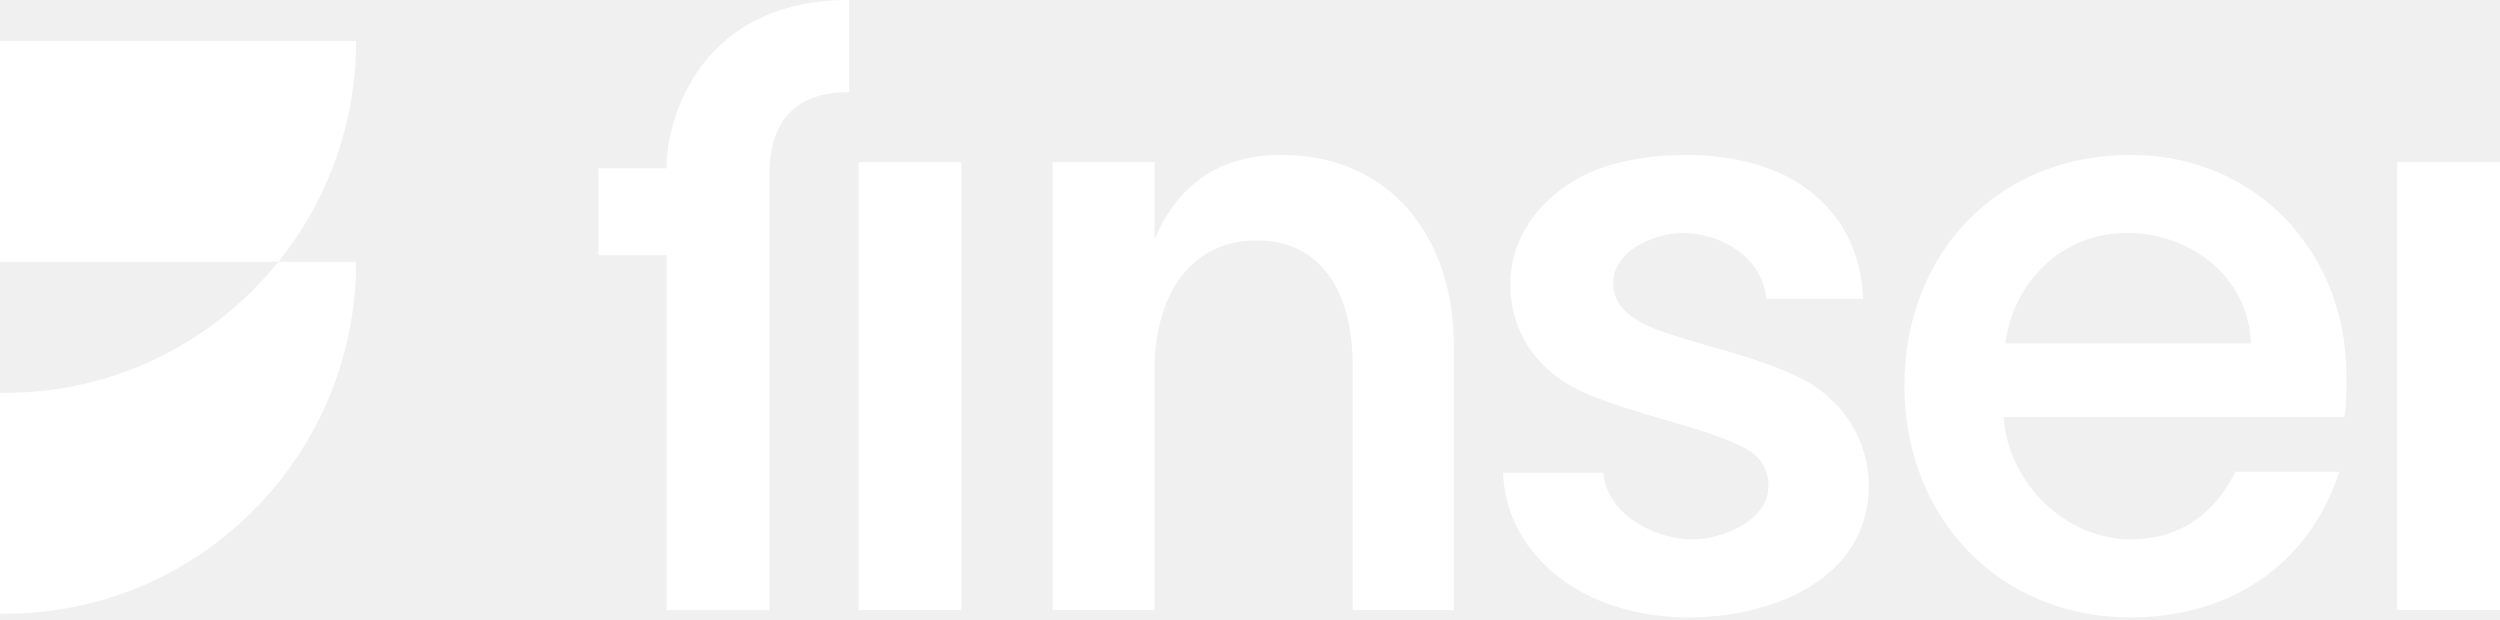
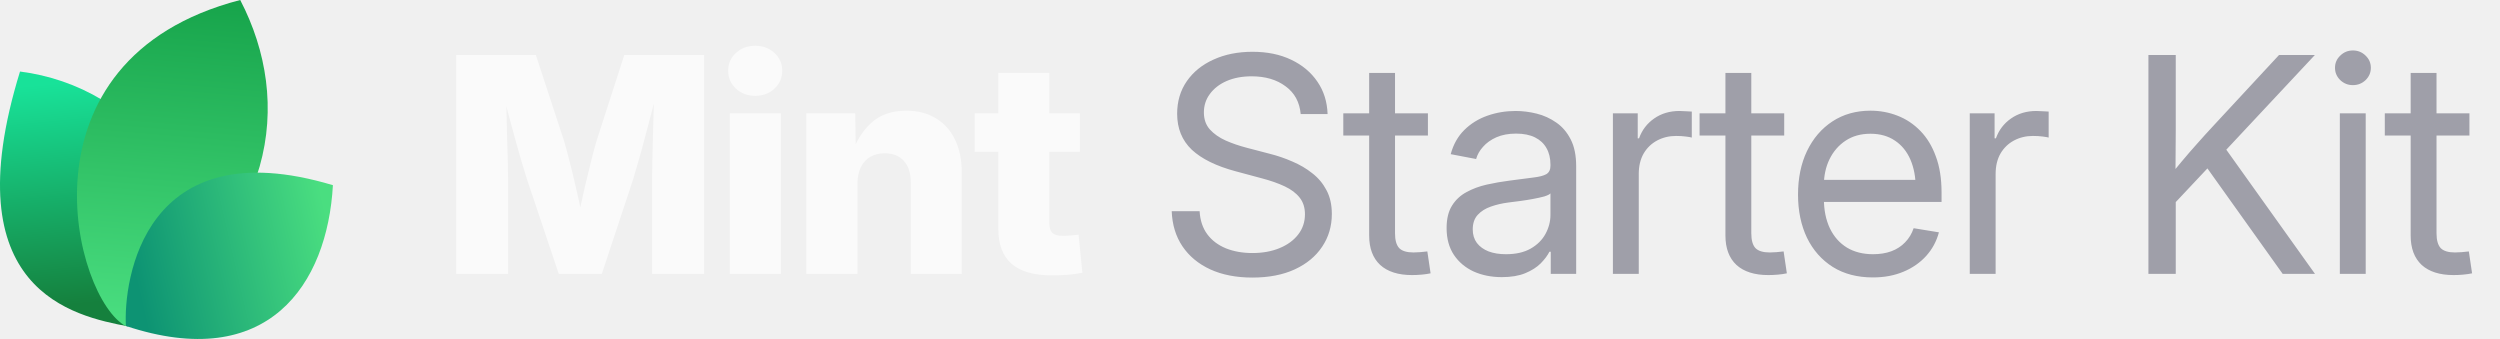
- <svg xmlns="http://www.w3.org/2000/svg" width="492" height="122" viewBox="0 0 492 122" fill="none">
-   <path fill-rule="evenodd" clip-rule="evenodd" d="M54.785 51.519L0 51.519L0 8.062L70.082 8.062C70.082 24.519 64.353 39.636 54.785 51.519ZM0 77.322L0.96 77.322C22.71 77.322 42.114 67.256 54.785 51.519L70.082 51.519C70.082 89.771 39.135 120.78 0.96 120.78L0 120.78L0 77.322Z" fill="white" />
-   <path d="M492 31.926V120.066H471.765V31.926H492Z" fill="white" />
-   <path d="M461.767 73.837C461.767 77.143 461.803 79.409 461.381 82.075H394.283C395.265 95.167 406.565 106.149 419.326 106.149C429.039 106.149 435.901 101.044 439.913 92.832H460.381C454.291 111.534 438.478 121.506 419.326 121.506C393.154 121.506 374.787 101.632 374.787 75.916C374.787 50.011 392.976 30.487 419.326 30.487C443.929 30.487 461.767 49.593 461.767 73.837ZM442.974 67.578C442.531 54.581 431.274 45.843 418.535 45.843C405.795 45.843 396.168 55.508 394.674 67.578H442.974Z" fill="white" />
-   <path d="M332.313 121.506C320.456 121.506 308.224 117.449 300.885 107.589C297.711 103.216 296.018 98.364 295.806 93.032H315.528C316.235 101.35 325.815 106.149 332.988 106.149C338.543 106.149 348.027 102.762 348.027 95.592C348.027 92.286 346.44 89.733 343.266 88.133C340.197 86.534 335.276 84.774 328.504 82.855C321.943 81.042 316.599 79.282 312.472 77.576C303.269 73.771 297.234 66.092 297.234 55.921C297.234 45.803 304.242 37.755 313.107 33.846C318.292 31.607 325.21 30.487 331.877 30.487C341.824 30.487 350.805 33.046 356.837 38.165C362.974 43.177 366.255 50.056 366.678 58.8H347.591C346.929 50.57 338.525 45.843 331.242 45.843C325.995 45.843 317.472 49.079 317.472 55.761C317.472 60.789 322.002 63.282 326.202 64.939C328.636 65.792 332.234 66.912 336.996 68.298C343.345 70.004 348.53 71.764 352.551 73.577C361.564 77.303 367.602 85.463 367.789 95.432C367.789 114.25 348.374 121.506 332.313 121.506Z" fill="white" />
-   <path d="M252.243 30.487C273.53 30.487 286.121 46.588 286.121 68.078V120.066H266.207V71.797C266.207 58.952 261.044 47.323 247.284 47.323C233.928 47.323 227.212 58.58 227.212 72.797V120.066H207.139V31.927H227.212V47.003C231.623 37.085 239.061 30.487 252.243 30.487Z" fill="white" />
-   <path d="M189.196 31.926V120.066H168.96V31.926H189.196Z" fill="white" />
-   <path d="M131.169 32.986C131.169 23.284 137.811 0 167.117 0V18.11C158.486 18.11 151.435 21.991 151.435 34.28V50.23V85.15V120.07H131.169V50.23H117.782V33.128H131.169V32.986Z" fill="white" />
+ <svg xmlns="http://www.w3.org/2000/svg" width="177" height="24" viewBox="0 0 177 24" fill="none">
+   <path d="M9.061 23.108C5.268 22.377 -3.391 20.627 1.417 5.064C9.634 6.099 16.973 14.064 9.061 23.108Z" fill="url(#paint0_linear_17557_2145)" />
+   <path d="M8.919 23.094C5.276 21.222 0.784 4.209 17.007 0C20.757 7.193 19.621 16.545 8.919 23.094Z" fill="url(#paint1_linear_17557_2145)" />
+   <path d="M8.914 23.079C8.735 19.882 10.159 9.085 23.57 13.111C23.181 20.123 18.984 26.418 8.914 23.079Z" fill="url(#paint2_linear_17557_2145)" />
+   <path d="M32.301 19.392V3.894H37.938L39.925 9.948C40.036 10.315 40.164 10.787 40.31 11.362C40.462 11.938 40.611 12.552 40.757 13.204C40.91 13.855 41.048 14.483 41.173 15.086C41.305 15.682 41.412 16.192 41.495 16.615H40.695C40.771 16.192 40.871 15.682 40.996 15.086C41.128 14.49 41.267 13.866 41.412 13.214C41.565 12.562 41.714 11.948 41.86 11.373C42.005 10.79 42.133 10.315 42.244 9.948L44.2 3.894H49.848V19.392H46.166V12.704C46.166 12.357 46.173 11.917 46.187 11.383C46.2 10.849 46.214 10.27 46.228 9.646C46.249 9.022 46.266 8.391 46.28 7.753C46.301 7.115 46.311 6.519 46.311 5.964H46.623C46.485 6.561 46.332 7.181 46.166 7.826C45.999 8.471 45.833 9.102 45.666 9.719C45.507 10.336 45.351 10.901 45.198 11.414C45.053 11.928 44.928 12.357 44.824 12.704L42.608 19.392H39.561L37.314 12.704C37.203 12.357 37.072 11.928 36.919 11.414C36.773 10.901 36.614 10.34 36.441 9.729C36.274 9.112 36.104 8.481 35.931 7.836C35.764 7.192 35.608 6.567 35.463 5.964H35.827C35.834 6.512 35.844 7.105 35.858 7.743C35.872 8.374 35.886 9.005 35.9 9.636C35.92 10.26 35.938 10.839 35.952 11.373C35.965 11.907 35.972 12.351 35.972 12.704V19.392H32.301ZM51.668 19.392V8.024H55.288V19.392H51.668ZM53.468 6.786C52.927 6.786 52.473 6.616 52.105 6.276C51.738 5.93 51.554 5.507 51.554 5.007C51.554 4.508 51.738 4.088 52.105 3.749C52.473 3.409 52.927 3.239 53.468 3.239C54.009 3.239 54.463 3.409 54.83 3.749C55.198 4.082 55.382 4.501 55.382 5.007C55.382 5.507 55.198 5.93 54.83 6.276C54.463 6.616 54.009 6.786 53.468 6.786ZM60.708 13.027V19.392H57.088V8.024H60.551L60.593 10.967H60.281C60.593 10.024 61.061 9.268 61.685 8.7C62.309 8.124 63.138 7.836 64.171 7.836C64.975 7.836 65.672 8.017 66.262 8.377C66.851 8.731 67.302 9.234 67.614 9.885C67.933 10.537 68.092 11.307 68.092 12.194V19.392H64.483V12.912C64.483 12.26 64.32 11.754 63.994 11.394C63.675 11.033 63.221 10.853 62.632 10.853C62.25 10.853 61.914 10.936 61.623 11.102C61.332 11.269 61.106 11.515 60.947 11.841C60.787 12.16 60.708 12.555 60.708 13.027ZM76.456 8.024V10.749H69.008V8.024H76.456ZM70.683 5.163H74.292V15.783C74.292 16.102 74.361 16.334 74.5 16.48C74.646 16.625 74.899 16.698 75.259 16.698C75.405 16.698 75.596 16.688 75.831 16.667C76.074 16.646 76.251 16.629 76.362 16.615L76.632 19.309C76.313 19.378 75.963 19.427 75.582 19.455C75.207 19.482 74.836 19.496 74.469 19.496C73.2 19.496 72.25 19.222 71.619 18.674C70.995 18.127 70.683 17.308 70.683 16.22V5.163Z" fill="#FAFAFA" />
+   <path d="M88.667 19.652C87.523 19.652 86.528 19.458 85.682 19.07C84.843 18.681 84.188 18.137 83.716 17.437C83.245 16.736 82.992 15.908 82.957 14.951H84.933C84.968 15.596 85.148 16.14 85.474 16.584C85.8 17.021 86.24 17.354 86.795 17.582C87.35 17.804 87.974 17.915 88.667 17.915C89.388 17.915 90.026 17.801 90.581 17.572C91.143 17.343 91.583 17.024 91.902 16.615C92.228 16.199 92.391 15.717 92.391 15.169C92.391 14.698 92.266 14.306 92.017 13.994C91.767 13.675 91.413 13.408 90.956 13.193C90.498 12.978 89.954 12.787 89.323 12.621L87.502 12.132C86.123 11.765 85.082 11.255 84.382 10.603C83.689 9.944 83.342 9.095 83.342 8.055C83.342 7.174 83.571 6.404 84.028 5.746C84.486 5.087 85.117 4.577 85.921 4.217C86.726 3.849 87.645 3.666 88.678 3.666C89.718 3.666 90.63 3.853 91.413 4.227C92.204 4.602 92.824 5.122 93.275 5.787C93.726 6.446 93.965 7.209 93.993 8.076H92.089C92.013 7.23 91.656 6.574 91.018 6.11C90.387 5.638 89.586 5.403 88.615 5.403C87.95 5.403 87.36 5.513 86.847 5.735C86.341 5.957 85.946 6.262 85.661 6.651C85.377 7.032 85.235 7.469 85.235 7.961C85.235 8.447 85.377 8.849 85.661 9.168C85.946 9.48 86.317 9.74 86.774 9.948C87.232 10.149 87.724 10.319 88.251 10.457L89.884 10.884C90.439 11.023 90.977 11.206 91.496 11.435C92.023 11.657 92.495 11.934 92.911 12.267C93.334 12.593 93.67 12.995 93.92 13.474C94.17 13.945 94.294 14.504 94.294 15.149C94.294 16.015 94.066 16.788 93.608 17.468C93.157 18.148 92.512 18.681 91.673 19.07C90.834 19.458 89.832 19.652 88.667 19.652ZM101.097 8.024V9.594H95.106V8.024H101.097ZM96.937 5.163H98.767V16.521C98.767 17 98.865 17.347 99.059 17.562C99.26 17.77 99.6 17.874 100.078 17.874C100.21 17.874 100.366 17.867 100.546 17.853C100.733 17.832 100.903 17.815 101.056 17.801L101.285 19.351C101.097 19.392 100.886 19.423 100.65 19.444C100.414 19.465 100.189 19.475 99.974 19.475C98.996 19.475 98.244 19.236 97.717 18.758C97.197 18.272 96.937 17.579 96.937 16.677V5.163ZM106.33 19.621C105.595 19.621 104.932 19.489 104.343 19.226C103.754 18.955 103.285 18.564 102.939 18.05C102.592 17.53 102.419 16.896 102.419 16.147C102.419 15.495 102.547 14.965 102.804 14.556C103.06 14.146 103.403 13.828 103.833 13.599C104.263 13.363 104.742 13.186 105.269 13.068C105.796 12.95 106.333 12.857 106.881 12.787C107.574 12.69 108.132 12.617 108.555 12.569C108.978 12.52 109.287 12.441 109.481 12.33C109.675 12.212 109.772 12.014 109.772 11.737V11.654C109.772 11.203 109.679 10.815 109.492 10.489C109.311 10.163 109.041 9.91 108.68 9.729C108.32 9.549 107.872 9.459 107.338 9.459C106.805 9.459 106.34 9.546 105.945 9.719C105.556 9.892 105.241 10.118 104.998 10.395C104.755 10.665 104.593 10.953 104.509 11.258L102.71 10.915C102.897 10.222 103.22 9.65 103.677 9.199C104.135 8.748 104.679 8.412 105.31 8.19C105.941 7.968 106.607 7.857 107.307 7.857C107.8 7.857 108.295 7.92 108.795 8.044C109.301 8.169 109.765 8.381 110.188 8.679C110.611 8.97 110.951 9.369 111.208 9.875C111.464 10.374 111.593 11.005 111.593 11.768V19.392H109.793V17.822H109.7C109.568 18.085 109.363 18.359 109.086 18.643C108.809 18.921 108.444 19.153 107.994 19.34C107.543 19.527 106.988 19.621 106.33 19.621ZM106.621 17.998C107.321 17.998 107.904 17.867 108.368 17.603C108.84 17.333 109.19 16.986 109.419 16.563C109.654 16.133 109.772 15.682 109.772 15.211V13.692C109.703 13.769 109.554 13.841 109.325 13.911C109.096 13.973 108.829 14.032 108.524 14.088C108.226 14.143 107.921 14.192 107.609 14.233C107.304 14.275 107.033 14.309 106.798 14.337C106.354 14.393 105.938 14.49 105.549 14.628C105.168 14.76 104.86 14.954 104.624 15.211C104.388 15.467 104.27 15.811 104.27 16.241C104.27 16.615 104.367 16.934 104.561 17.198C104.762 17.461 105.04 17.662 105.393 17.801C105.747 17.933 106.156 17.998 106.621 17.998ZM114.193 19.392V8.024H115.951V9.792H116.045C116.253 9.209 116.61 8.741 117.116 8.388C117.622 8.034 118.219 7.857 118.905 7.857C119.058 7.857 119.217 7.864 119.384 7.878C119.55 7.885 119.682 7.892 119.779 7.899V9.74C119.716 9.719 119.578 9.695 119.363 9.667C119.155 9.639 118.922 9.625 118.666 9.625C118.174 9.625 117.726 9.733 117.324 9.948C116.922 10.163 116.603 10.471 116.367 10.874C116.138 11.276 116.024 11.758 116.024 12.319V19.392H114.193ZM126.322 8.024V9.594H120.33V8.024H126.322ZM122.161 5.163H123.992V16.521C123.992 17 124.089 17.347 124.283 17.562C124.484 17.77 124.824 17.874 125.302 17.874C125.434 17.874 125.59 17.867 125.77 17.853C125.958 17.832 126.127 17.815 126.28 17.801L126.509 19.351C126.322 19.392 126.11 19.423 125.874 19.444C125.639 19.465 125.413 19.475 125.198 19.475C124.221 19.475 123.468 19.236 122.941 18.758C122.421 18.272 122.161 17.579 122.161 16.677V5.163ZM132.604 19.642C131.502 19.642 130.555 19.396 129.765 18.903C128.974 18.404 128.364 17.714 127.934 16.834C127.511 15.946 127.3 14.927 127.3 13.775C127.3 12.611 127.511 11.584 127.934 10.697C128.364 9.802 128.964 9.102 129.734 8.596C130.51 8.089 131.408 7.836 132.428 7.836C133.1 7.836 133.738 7.954 134.341 8.19C134.952 8.426 135.489 8.783 135.954 9.261C136.425 9.74 136.793 10.343 137.056 11.071C137.327 11.792 137.462 12.645 137.462 13.63V14.296H128.433V12.735H136.463L135.631 13.297C135.631 12.541 135.506 11.876 135.257 11.3C135.007 10.725 134.643 10.277 134.165 9.958C133.686 9.632 133.107 9.469 132.428 9.469C131.748 9.469 131.162 9.632 130.67 9.958C130.177 10.284 129.796 10.725 129.526 11.279C129.262 11.827 129.13 12.441 129.13 13.12V14.046C129.13 14.864 129.273 15.572 129.557 16.168C129.841 16.757 130.243 17.211 130.763 17.53C131.283 17.842 131.901 17.998 132.615 17.998C133.093 17.998 133.523 17.929 133.905 17.79C134.293 17.645 134.619 17.433 134.882 17.156C135.153 16.879 135.354 16.546 135.486 16.157L137.275 16.449C137.108 17.08 136.81 17.634 136.38 18.113C135.95 18.591 135.413 18.966 134.768 19.236C134.123 19.507 133.402 19.642 132.604 19.642ZM139.459 19.392V8.024H141.217V9.792H141.311C141.519 9.209 141.876 8.741 142.382 8.388C142.888 8.034 143.485 7.857 144.171 7.857C144.324 7.857 144.483 7.864 144.649 7.878C144.816 7.885 144.948 7.892 145.045 7.899V9.74C144.982 9.719 144.844 9.695 144.629 9.667C144.421 9.639 144.188 9.625 143.932 9.625C143.439 9.625 142.992 9.733 142.59 9.948C142.188 10.163 141.869 10.471 141.633 10.874C141.404 11.276 141.29 11.758 141.29 12.319V19.392H139.459ZM153.429 14.961V12.715C153.783 12.257 154.136 11.82 154.49 11.404C154.844 10.981 155.204 10.565 155.572 10.156C155.939 9.74 156.314 9.327 156.695 8.918L161.355 3.894H163.893L157.277 10.967H157.184L153.429 14.961ZM152.108 19.392V3.894H154.043V9.241L154.022 12.559L154.043 13.505V19.392H152.108ZM161.615 19.392L155.967 11.477L157.173 9.969L163.903 19.392H161.615ZM165.661 19.392V8.024H167.492V19.392H165.661ZM166.587 6.027C166.24 6.027 165.942 5.909 165.692 5.673C165.443 5.43 165.318 5.139 165.318 4.799C165.318 4.459 165.443 4.172 165.692 3.936C165.942 3.693 166.24 3.572 166.587 3.572C166.934 3.572 167.232 3.693 167.482 3.936C167.731 4.172 167.856 4.459 167.856 4.799C167.856 5.139 167.731 5.43 167.482 5.673C167.232 5.909 166.934 6.027 166.587 6.027ZM174.836 8.024V9.594H168.844V8.024H174.836ZM170.675 5.163H172.506V16.521C172.506 17 172.603 17.347 172.797 17.562C172.998 17.77 173.338 17.874 173.816 17.874C173.948 17.874 174.104 17.867 174.284 17.853C174.472 17.832 174.641 17.815 174.794 17.801L175.023 19.351C174.836 19.392 174.624 19.423 174.388 19.444C174.153 19.465 173.927 19.475 173.712 19.475C172.735 19.475 171.982 19.236 171.455 18.758C170.935 18.272 170.675 17.579 170.675 16.677V5.163Z" fill="#9F9FA9" />
+   <defs>
+     <linearGradient id="paint0_linear_17557_2145" x1="3.776" y1="5.916" x2="5.232" y2="21.559" gradientUnits="userSpaceOnUse">
+       <stop stop-color="#18E299" />
+       <stop offset="1" stop-color="#15803D" />
+     </linearGradient>
+     <linearGradient id="paint1_linear_17557_2145" x1="12.171" y1="-0.718" x2="10.19" y2="22.983" gradientUnits="userSpaceOnUse">
+       <stop stop-color="#16A34A" />
+       <stop offset="1" stop-color="#4ADE80" />
+     </linearGradient>
+     <linearGradient id="paint2_linear_17557_2145" x1="23.133" y1="15.353" x2="9.338" y2="18.52" gradientUnits="userSpaceOnUse">
+       <stop stop-color="#4ADE80" />
+       <stop offset="1" stop-color="#0D9373" />
+     </linearGradient>
+   </defs>
</svg>
